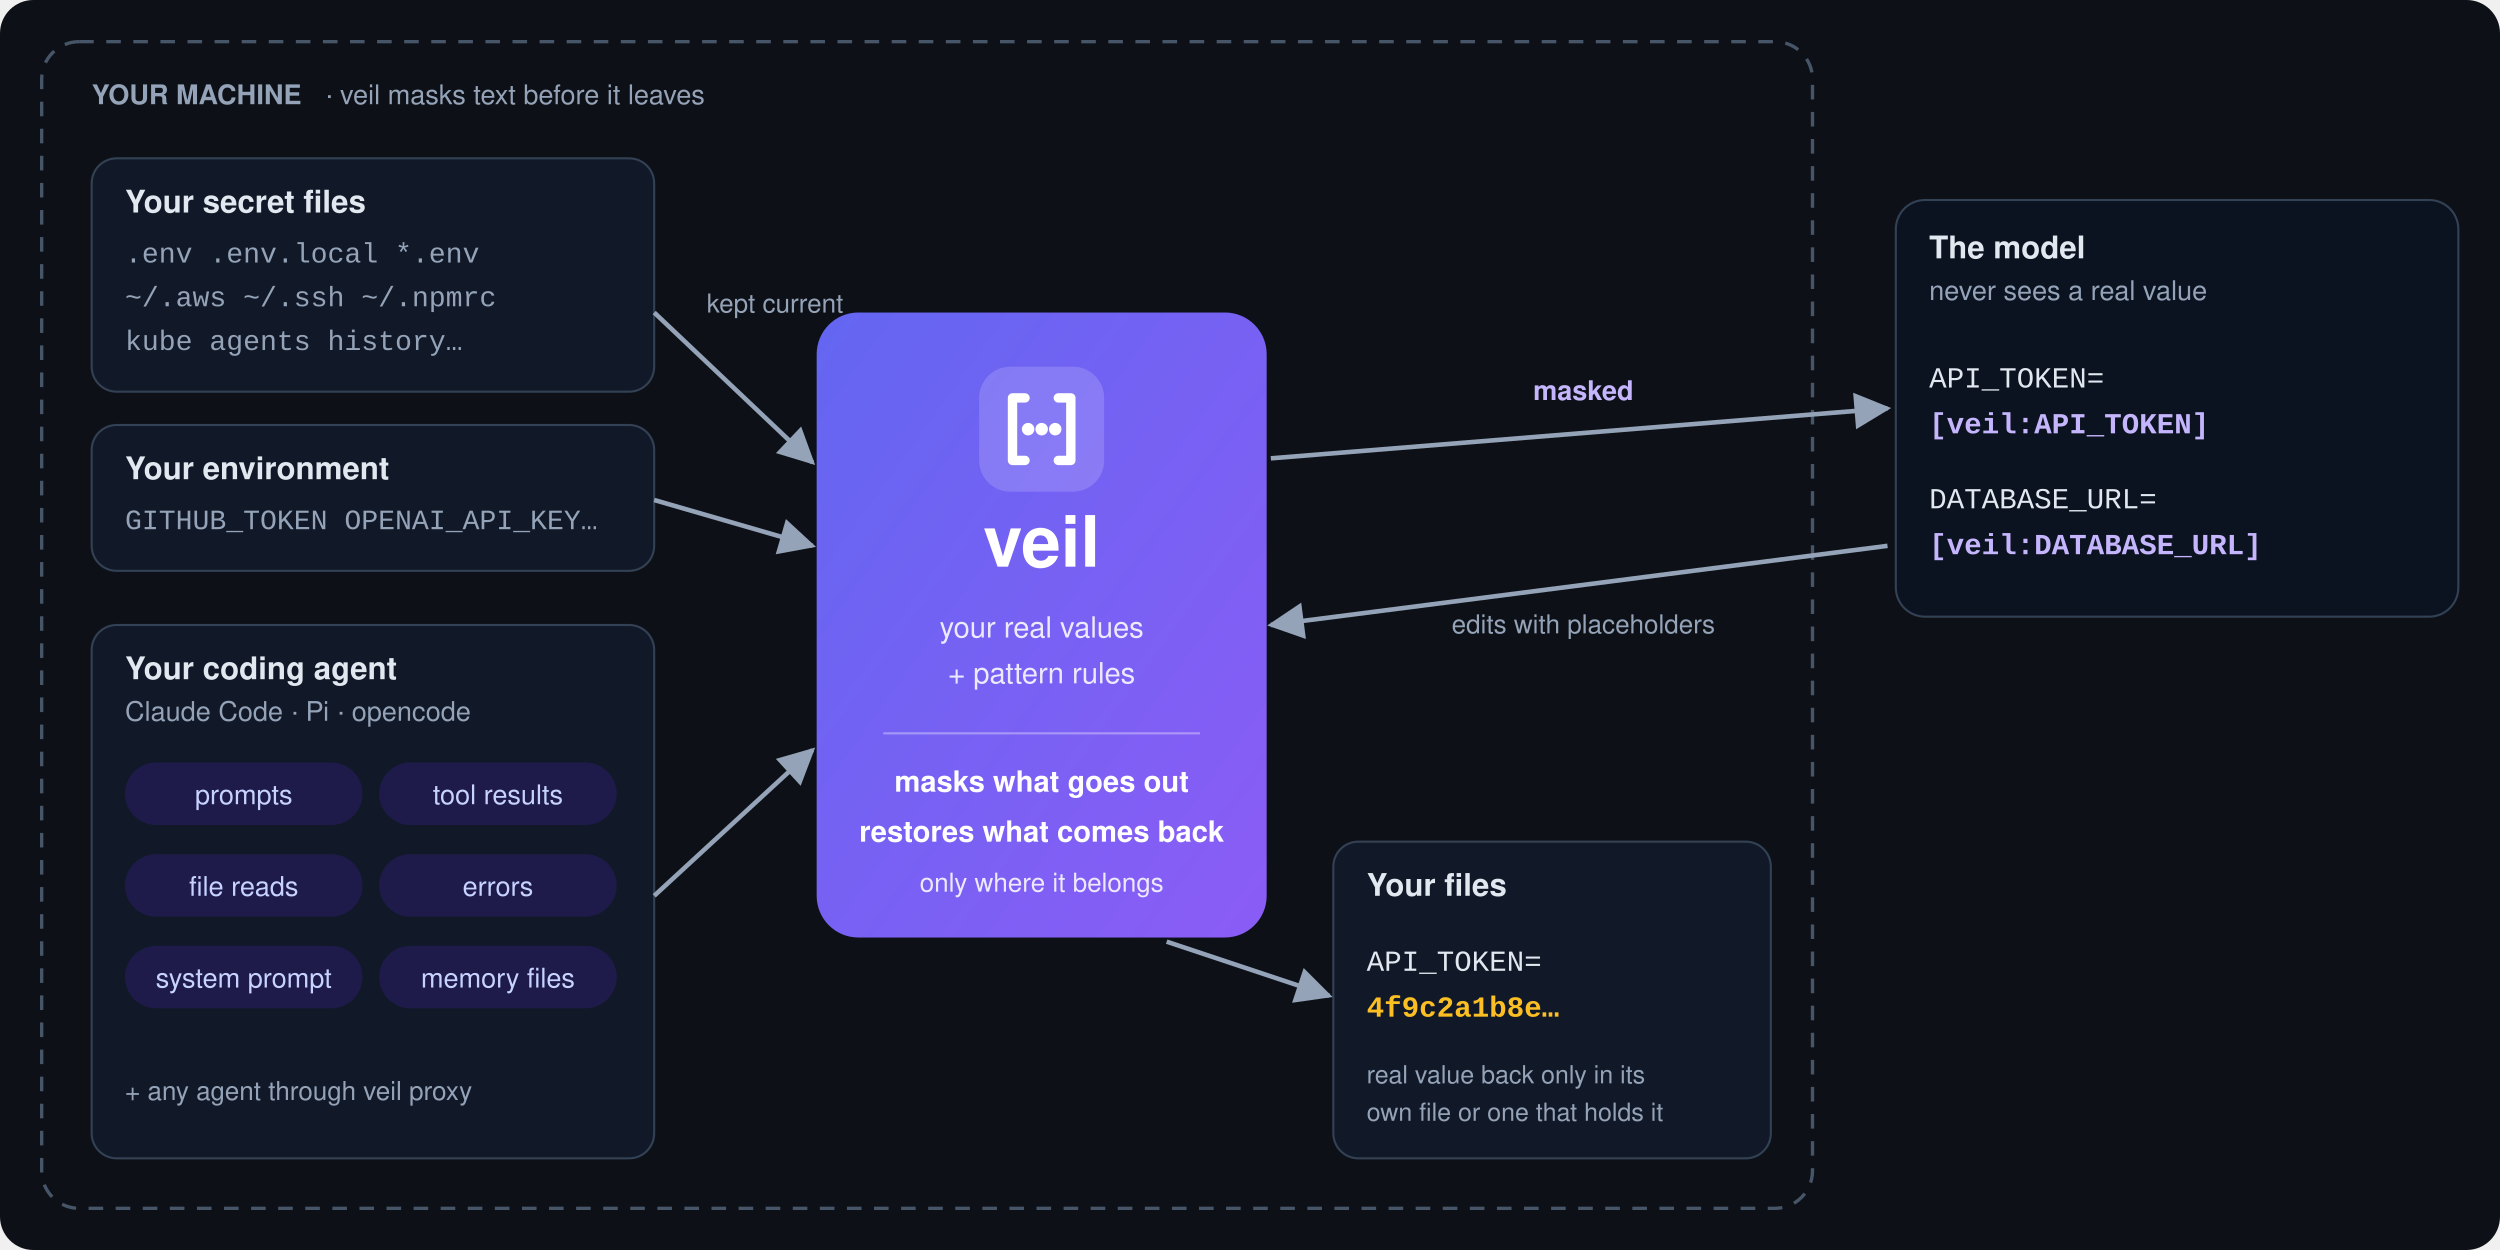
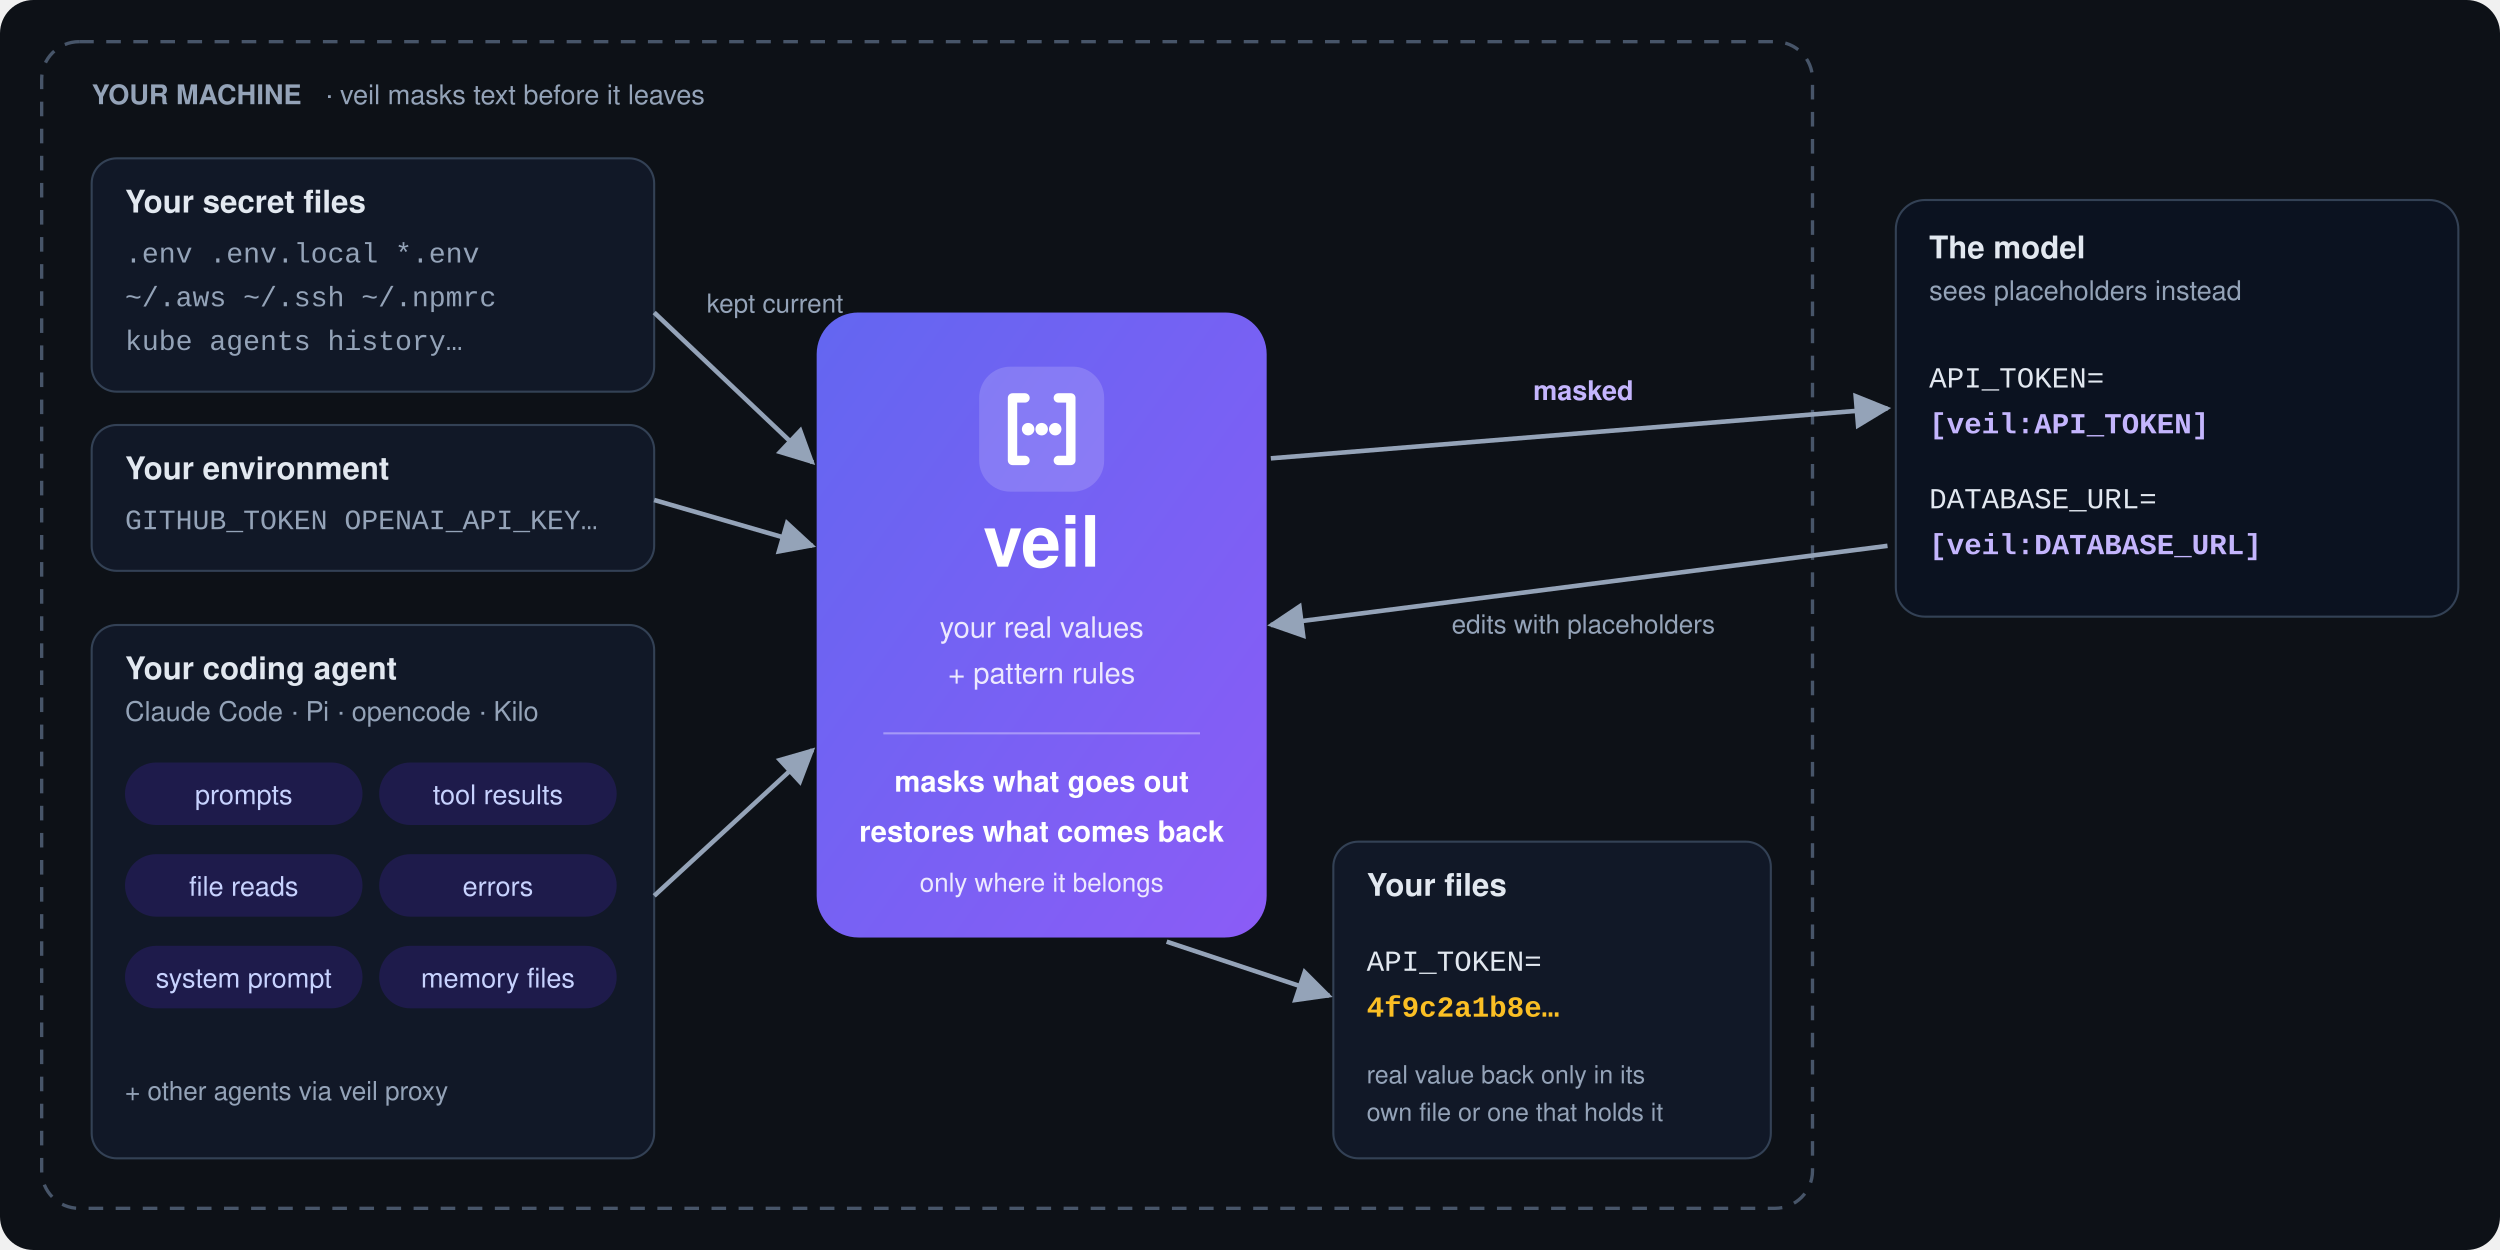
- <svg xmlns="http://www.w3.org/2000/svg" width="1200" height="600" viewBox="0 0 1200 600" role="img" aria-label="How veil works: it reads your secret files and environment, keeps the files current, masks every text your coding agent sends to the model, and restores real values only into their own file or one that already holds them">
+ <svg xmlns="http://www.w3.org/2000/svg" width="1200" height="600" viewBox="0 0 1200 600" role="img" aria-label="How veil works: it reads your secret files and environment, keeps the files current, masks what your coding agent sends to the model, and restores real values only into their own file or one that already holds them">
  <defs>
    <linearGradient id="veilbox" x1="0" y1="0" x2="1" y2="1">
      <stop offset="0" stop-color="#6366F1" />
      <stop offset="1" stop-color="#8B5CF6" />
    </linearGradient>
    <marker id="head" viewBox="0 0 10 10" refX="9" refY="5" markerWidth="8" markerHeight="8" orient="auto-start-reverse">
      <path d="M0 0 L10 5 L0 10 z" fill="#94A3B8" />
    </marker>
  </defs>
  <rect x="0" y="0" width="1200" height="600" rx="16" fill="#0D1117" />
  <rect x="20" y="20" width="850" height="560" rx="18" fill="none" stroke="#475569" stroke-width="1.6" stroke-dasharray="7 6" />
  <text x="44" y="50" text-anchor="start" font-family="ui-sans-serif, -apple-system, BlinkMacSystemFont, 'Segoe UI', Helvetica, Arial, sans-serif" font-size="13" font-weight="700" fill="#94A3B8">YOUR MACHINE</text>
  <text x="156" y="50" text-anchor="start" font-family="ui-sans-serif, -apple-system, BlinkMacSystemFont, 'Segoe UI', Helvetica, Arial, sans-serif" font-size="13" font-weight="400" fill="#94A3B8">· veil masks text before it leaves</text>
  <rect x="44" y="76" width="270" height="112" rx="12" fill="#111827" stroke="#334155" />
  <text x="60" y="102" text-anchor="start" font-family="ui-sans-serif, -apple-system, BlinkMacSystemFont, 'Segoe UI', Helvetica, Arial, sans-serif" font-size="15" font-weight="600" fill="#E2E8F0">Your secret files</text>
  <text x="60" y="126" text-anchor="start" font-family="ui-monospace, SFMono-Regular, Menlo, Consolas, 'Liberation Mono', monospace" font-size="13.5" font-weight="400" fill="#94A3B8">.env  .env.local  *.env</text>
  <text x="60" y="147" text-anchor="start" font-family="ui-monospace, SFMono-Regular, Menlo, Consolas, 'Liberation Mono', monospace" font-size="13.5" font-weight="400" fill="#94A3B8">~/.aws  ~/.ssh  ~/.npmrc</text>
  <text x="60" y="168" text-anchor="start" font-family="ui-monospace, SFMono-Regular, Menlo, Consolas, 'Liberation Mono', monospace" font-size="13.5" font-weight="400" fill="#94A3B8">kube  agents  history…</text>
  <rect x="44" y="204" width="270" height="70" rx="12" fill="#111827" stroke="#334155" />
  <text x="60" y="230" text-anchor="start" font-family="ui-sans-serif, -apple-system, BlinkMacSystemFont, 'Segoe UI', Helvetica, Arial, sans-serif" font-size="15" font-weight="600" fill="#E2E8F0">Your environment</text>
  <text x="60" y="254" text-anchor="start" font-family="ui-monospace, SFMono-Regular, Menlo, Consolas, 'Liberation Mono', monospace" font-size="13.5" font-weight="400" fill="#94A3B8">GITHUB_TOKEN  OPENAI_API_KEY…</text>
  <rect x="44" y="300" width="270" height="256" rx="12" fill="#111827" stroke="#334155" />
  <text x="60" y="326" text-anchor="start" font-family="ui-sans-serif, -apple-system, BlinkMacSystemFont, 'Segoe UI', Helvetica, Arial, sans-serif" font-size="15" font-weight="600" fill="#E2E8F0">Your coding agent</text>
-   <text x="60" y="346" text-anchor="start" font-family="ui-sans-serif, -apple-system, BlinkMacSystemFont, 'Segoe UI', Helvetica, Arial, sans-serif" font-size="13" font-weight="400" fill="#94A3B8">Claude Code · Pi · opencode</text>
+   <text x="60" y="346" text-anchor="start" font-family="ui-sans-serif, -apple-system, BlinkMacSystemFont, 'Segoe UI', Helvetica, Arial, sans-serif" font-size="13" font-weight="400" fill="#94A3B8">Claude Code · Pi · opencode · Kilo</text>
  <rect x="60" y="366" width="114" height="30" rx="15" fill="#1E1B4B" />
  <text x="117" y="386" text-anchor="middle" font-family="ui-sans-serif, -apple-system, BlinkMacSystemFont, 'Segoe UI', Helvetica, Arial, sans-serif" font-size="13" font-weight="500" fill="#C7D2FE">prompts</text>
  <rect x="182" y="366" width="114" height="30" rx="15" fill="#1E1B4B" />
  <text x="239" y="386" text-anchor="middle" font-family="ui-sans-serif, -apple-system, BlinkMacSystemFont, 'Segoe UI', Helvetica, Arial, sans-serif" font-size="13" font-weight="500" fill="#C7D2FE">tool results</text>
  <rect x="60" y="410" width="114" height="30" rx="15" fill="#1E1B4B" />
  <text x="117" y="430" text-anchor="middle" font-family="ui-sans-serif, -apple-system, BlinkMacSystemFont, 'Segoe UI', Helvetica, Arial, sans-serif" font-size="13" font-weight="500" fill="#C7D2FE">file reads</text>
  <rect x="182" y="410" width="114" height="30" rx="15" fill="#1E1B4B" />
  <text x="239" y="430" text-anchor="middle" font-family="ui-sans-serif, -apple-system, BlinkMacSystemFont, 'Segoe UI', Helvetica, Arial, sans-serif" font-size="13" font-weight="500" fill="#C7D2FE">errors</text>
  <rect x="60" y="454" width="114" height="30" rx="15" fill="#1E1B4B" />
  <text x="117" y="474" text-anchor="middle" font-family="ui-sans-serif, -apple-system, BlinkMacSystemFont, 'Segoe UI', Helvetica, Arial, sans-serif" font-size="13" font-weight="500" fill="#C7D2FE">system prompt</text>
  <rect x="182" y="454" width="114" height="30" rx="15" fill="#1E1B4B" />
  <text x="239" y="474" text-anchor="middle" font-family="ui-sans-serif, -apple-system, BlinkMacSystemFont, 'Segoe UI', Helvetica, Arial, sans-serif" font-size="13" font-weight="500" fill="#C7D2FE">memory files</text>
-   <text x="60" y="528" text-anchor="start" font-family="ui-sans-serif, -apple-system, BlinkMacSystemFont, 'Segoe UI', Helvetica, Arial, sans-serif" font-size="12.5" font-weight="400" fill="#94A3B8">+ any agent through veil proxy</text>
+   <text x="60" y="528" text-anchor="start" font-family="ui-sans-serif, -apple-system, BlinkMacSystemFont, 'Segoe UI', Helvetica, Arial, sans-serif" font-size="12.5" font-weight="400" fill="#94A3B8">+ other agents via veil proxy</text>
  <rect x="392" y="150" width="216" height="300" rx="20" fill="url(#veilbox)" />
  <g transform="translate(470 176) scale(0.5)">
    <defs>
      <linearGradient id="garch" x1="0" y1="0" x2="1" y2="1">
        <stop offset="0" stop-color="#6366F1" />
        <stop offset="1" stop-color="#8B5CF6" />
      </linearGradient>
    </defs>
    <rect x="0" y="0" width="120" height="120" rx="30" fill="rgba(255,255,255,0.16)" />
    <path d="M44 30 H32 V90 H44" fill="none" stroke="#FFFFFF" stroke-width="9" stroke-linecap="round" stroke-linejoin="round" />
    <path d="M76 30 H88 V90 H76" fill="none" stroke="#FFFFFF" stroke-width="9" stroke-linecap="round" stroke-linejoin="round" />
    <circle cx="47" cy="60" r="6" fill="#FFFFFF" />
    <circle cx="60" cy="60" r="6" fill="#FFFFFF" />
    <circle cx="73" cy="60" r="6" fill="#FFFFFF" />
  </g>
  <text x="500" y="272" text-anchor="middle" font-family="ui-sans-serif, -apple-system, BlinkMacSystemFont, 'Segoe UI', Helvetica, Arial, sans-serif" font-size="34" font-weight="700" fill="#FFFFFF">veil</text>
  <text x="500" y="306" text-anchor="middle" font-family="ui-sans-serif, -apple-system, BlinkMacSystemFont, 'Segoe UI', Helvetica, Arial, sans-serif" font-size="14" font-weight="500" fill="#EDE9FE">your real values</text>
  <text x="500" y="328" text-anchor="middle" font-family="ui-sans-serif, -apple-system, BlinkMacSystemFont, 'Segoe UI', Helvetica, Arial, sans-serif" font-size="14" font-weight="500" fill="#EDE9FE">+ pattern rules</text>
  <line x1="424" y1="352" x2="576" y2="352" stroke="#FFFFFF" stroke-opacity="0.35" />
  <text x="500" y="380" text-anchor="middle" font-family="ui-sans-serif, -apple-system, BlinkMacSystemFont, 'Segoe UI', Helvetica, Arial, sans-serif" font-size="14" font-weight="600" fill="#FFFFFF">masks what goes out</text>
  <text x="500" y="404" text-anchor="middle" font-family="ui-sans-serif, -apple-system, BlinkMacSystemFont, 'Segoe UI', Helvetica, Arial, sans-serif" font-size="14" font-weight="600" fill="#FFFFFF">restores what comes back</text>
  <text x="500" y="428" text-anchor="middle" font-family="ui-sans-serif, -apple-system, BlinkMacSystemFont, 'Segoe UI', Helvetica, Arial, sans-serif" font-size="12.5" font-weight="400" fill="#EDE9FE">only where it belongs</text>
  <path d="M314 150 L390 222" fill="none" stroke="#94A3B8" stroke-width="2.2" marker-end="url(#head)" />
  <text x="372" y="150" text-anchor="middle" font-family="ui-sans-serif, -apple-system, BlinkMacSystemFont, 'Segoe UI', Helvetica, Arial, sans-serif" font-size="12.5" font-weight="500" fill="#94A3B8">kept current</text>
  <path d="M314 240 L390 262" fill="none" stroke="#94A3B8" stroke-width="2.2" marker-end="url(#head)" />
  <path d="M314 430 L390 360" fill="none" stroke="#94A3B8" stroke-width="2.2" marker-end="url(#head)" />
  <rect x="910" y="96" width="270" height="200" rx="14" fill="#0B1220" stroke="#334155" />
  <text x="926" y="124" text-anchor="start" font-family="ui-sans-serif, -apple-system, BlinkMacSystemFont, 'Segoe UI', Helvetica, Arial, sans-serif" font-size="15" font-weight="600" fill="#E2E8F0">The model</text>
-   <text x="926" y="144" text-anchor="start" font-family="ui-sans-serif, -apple-system, BlinkMacSystemFont, 'Segoe UI', Helvetica, Arial, sans-serif" font-size="13" font-weight="400" fill="#94A3B8">never sees a real value</text>
+   <text x="926" y="144" text-anchor="start" font-family="ui-sans-serif, -apple-system, BlinkMacSystemFont, 'Segoe UI', Helvetica, Arial, sans-serif" font-size="13" font-weight="400" fill="#94A3B8">sees placeholders instead</text>
  <text x="926" y="186" text-anchor="start" font-family="ui-monospace, SFMono-Regular, Menlo, Consolas, 'Liberation Mono', monospace" font-size="14" font-weight="500" fill="#E2E8F0">API_TOKEN=</text>
  <text x="926" y="208" text-anchor="start" font-family="ui-monospace, SFMono-Regular, Menlo, Consolas, 'Liberation Mono', monospace" font-size="14" font-weight="600" fill="#C4B5FD">[veil:API_TOKEN]</text>
  <text x="926" y="244" text-anchor="start" font-family="ui-monospace, SFMono-Regular, Menlo, Consolas, 'Liberation Mono', monospace" font-size="14" font-weight="500" fill="#E2E8F0">DATABASE_URL=</text>
  <text x="926" y="266" text-anchor="start" font-family="ui-monospace, SFMono-Regular, Menlo, Consolas, 'Liberation Mono', monospace" font-size="14" font-weight="600" fill="#C4B5FD">[veil:DATABASE_URL]</text>
  <path d="M610 220 L906 196" fill="none" stroke="#94A3B8" stroke-width="2.2" marker-end="url(#head)" />
  <text x="760" y="192" text-anchor="middle" font-family="ui-sans-serif, -apple-system, BlinkMacSystemFont, 'Segoe UI', Helvetica, Arial, sans-serif" font-size="13" font-weight="600" fill="#C4B5FD">masked</text>
  <path d="M906 262 L610 300" fill="none" stroke="#94A3B8" stroke-width="2.2" marker-end="url(#head)" />
  <text x="760" y="304" text-anchor="middle" font-family="ui-sans-serif, -apple-system, BlinkMacSystemFont, 'Segoe UI', Helvetica, Arial, sans-serif" font-size="12.5" font-weight="500" fill="#94A3B8">edits with placeholders</text>
  <rect x="640" y="404" width="210" height="152" rx="12" fill="#111827" stroke="#334155" />
  <text x="656" y="430" text-anchor="start" font-family="ui-sans-serif, -apple-system, BlinkMacSystemFont, 'Segoe UI', Helvetica, Arial, sans-serif" font-size="15" font-weight="600" fill="#E2E8F0">Your files</text>
  <text x="656" y="466" text-anchor="start" font-family="ui-monospace, SFMono-Regular, Menlo, Consolas, 'Liberation Mono', monospace" font-size="14" font-weight="500" fill="#E2E8F0">API_TOKEN=</text>
  <text x="656" y="488" text-anchor="start" font-family="ui-monospace, SFMono-Regular, Menlo, Consolas, 'Liberation Mono', monospace" font-size="14" font-weight="600" fill="#FBBF24">4f9c2a1b8e…</text>
  <text x="656" y="520" text-anchor="start" font-family="ui-sans-serif, -apple-system, BlinkMacSystemFont, 'Segoe UI', Helvetica, Arial, sans-serif" font-size="12" font-weight="400" fill="#94A3B8">real value back only in its</text>
  <text x="656" y="538" text-anchor="start" font-family="ui-sans-serif, -apple-system, BlinkMacSystemFont, 'Segoe UI', Helvetica, Arial, sans-serif" font-size="12" font-weight="400" fill="#94A3B8">own file or one that holds it</text>
  <path d="M560 452 L638 478" fill="none" stroke="#94A3B8" stroke-width="2.2" marker-end="url(#head)" />
</svg>
